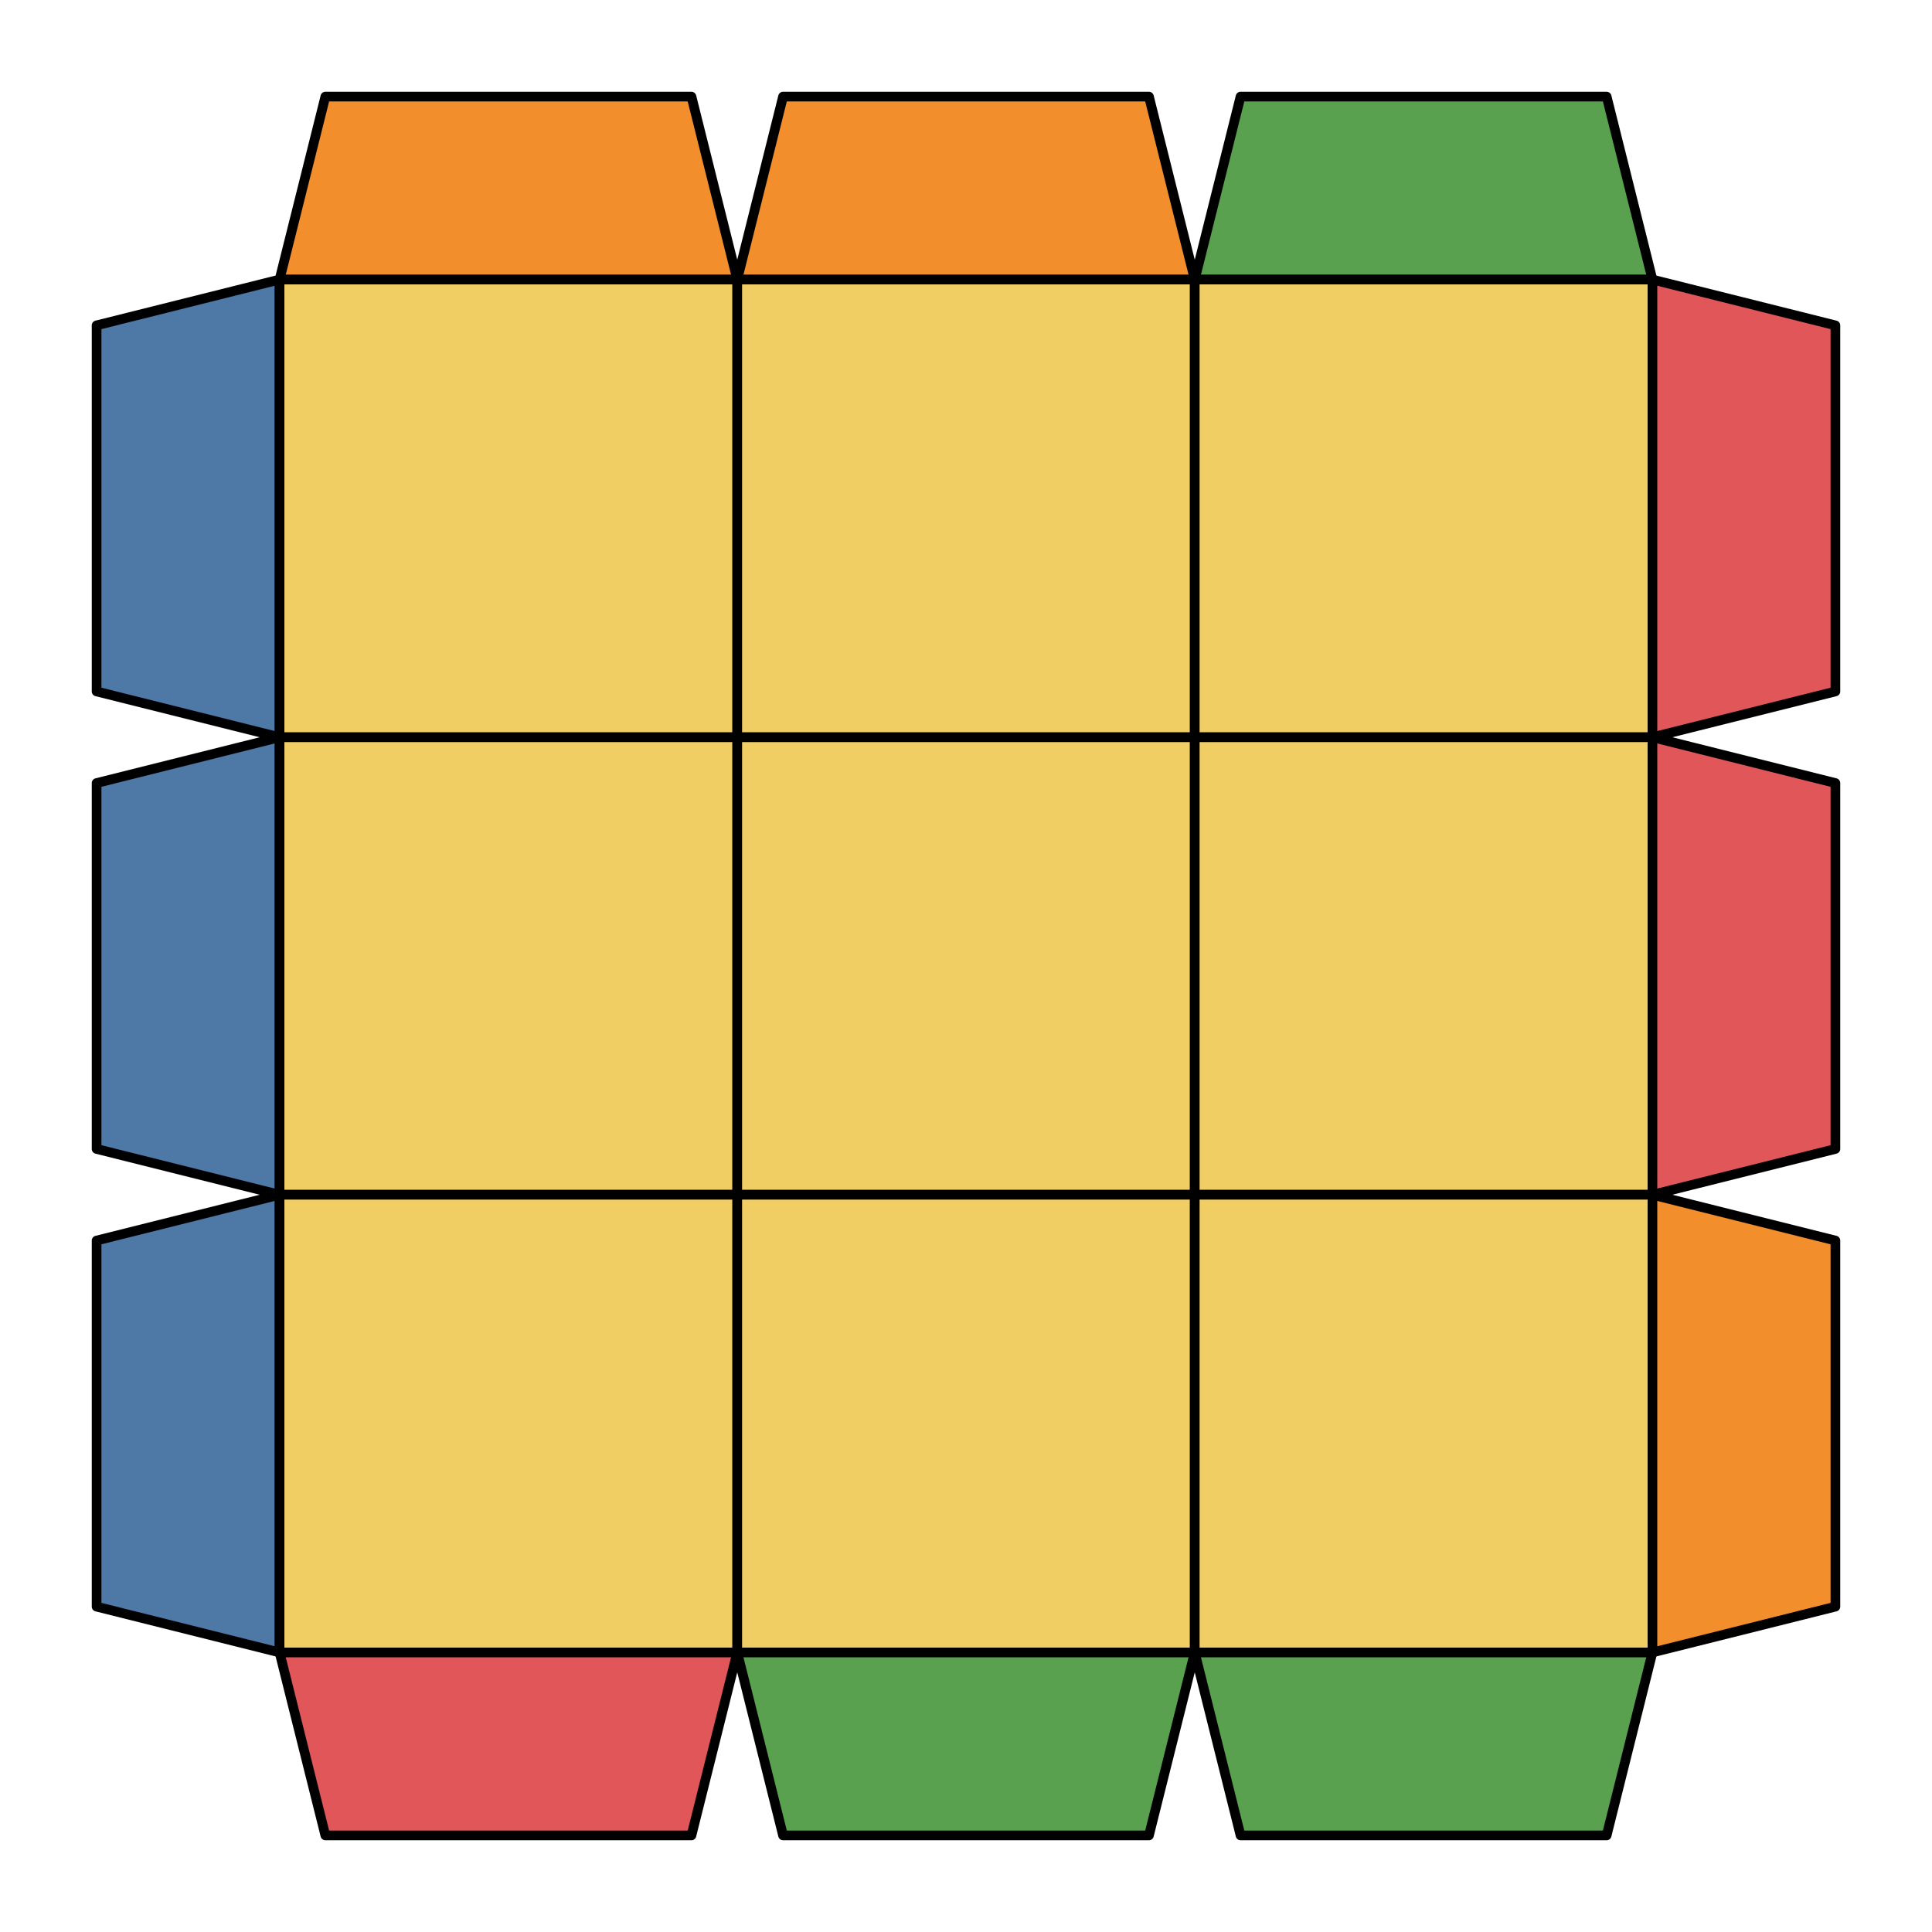
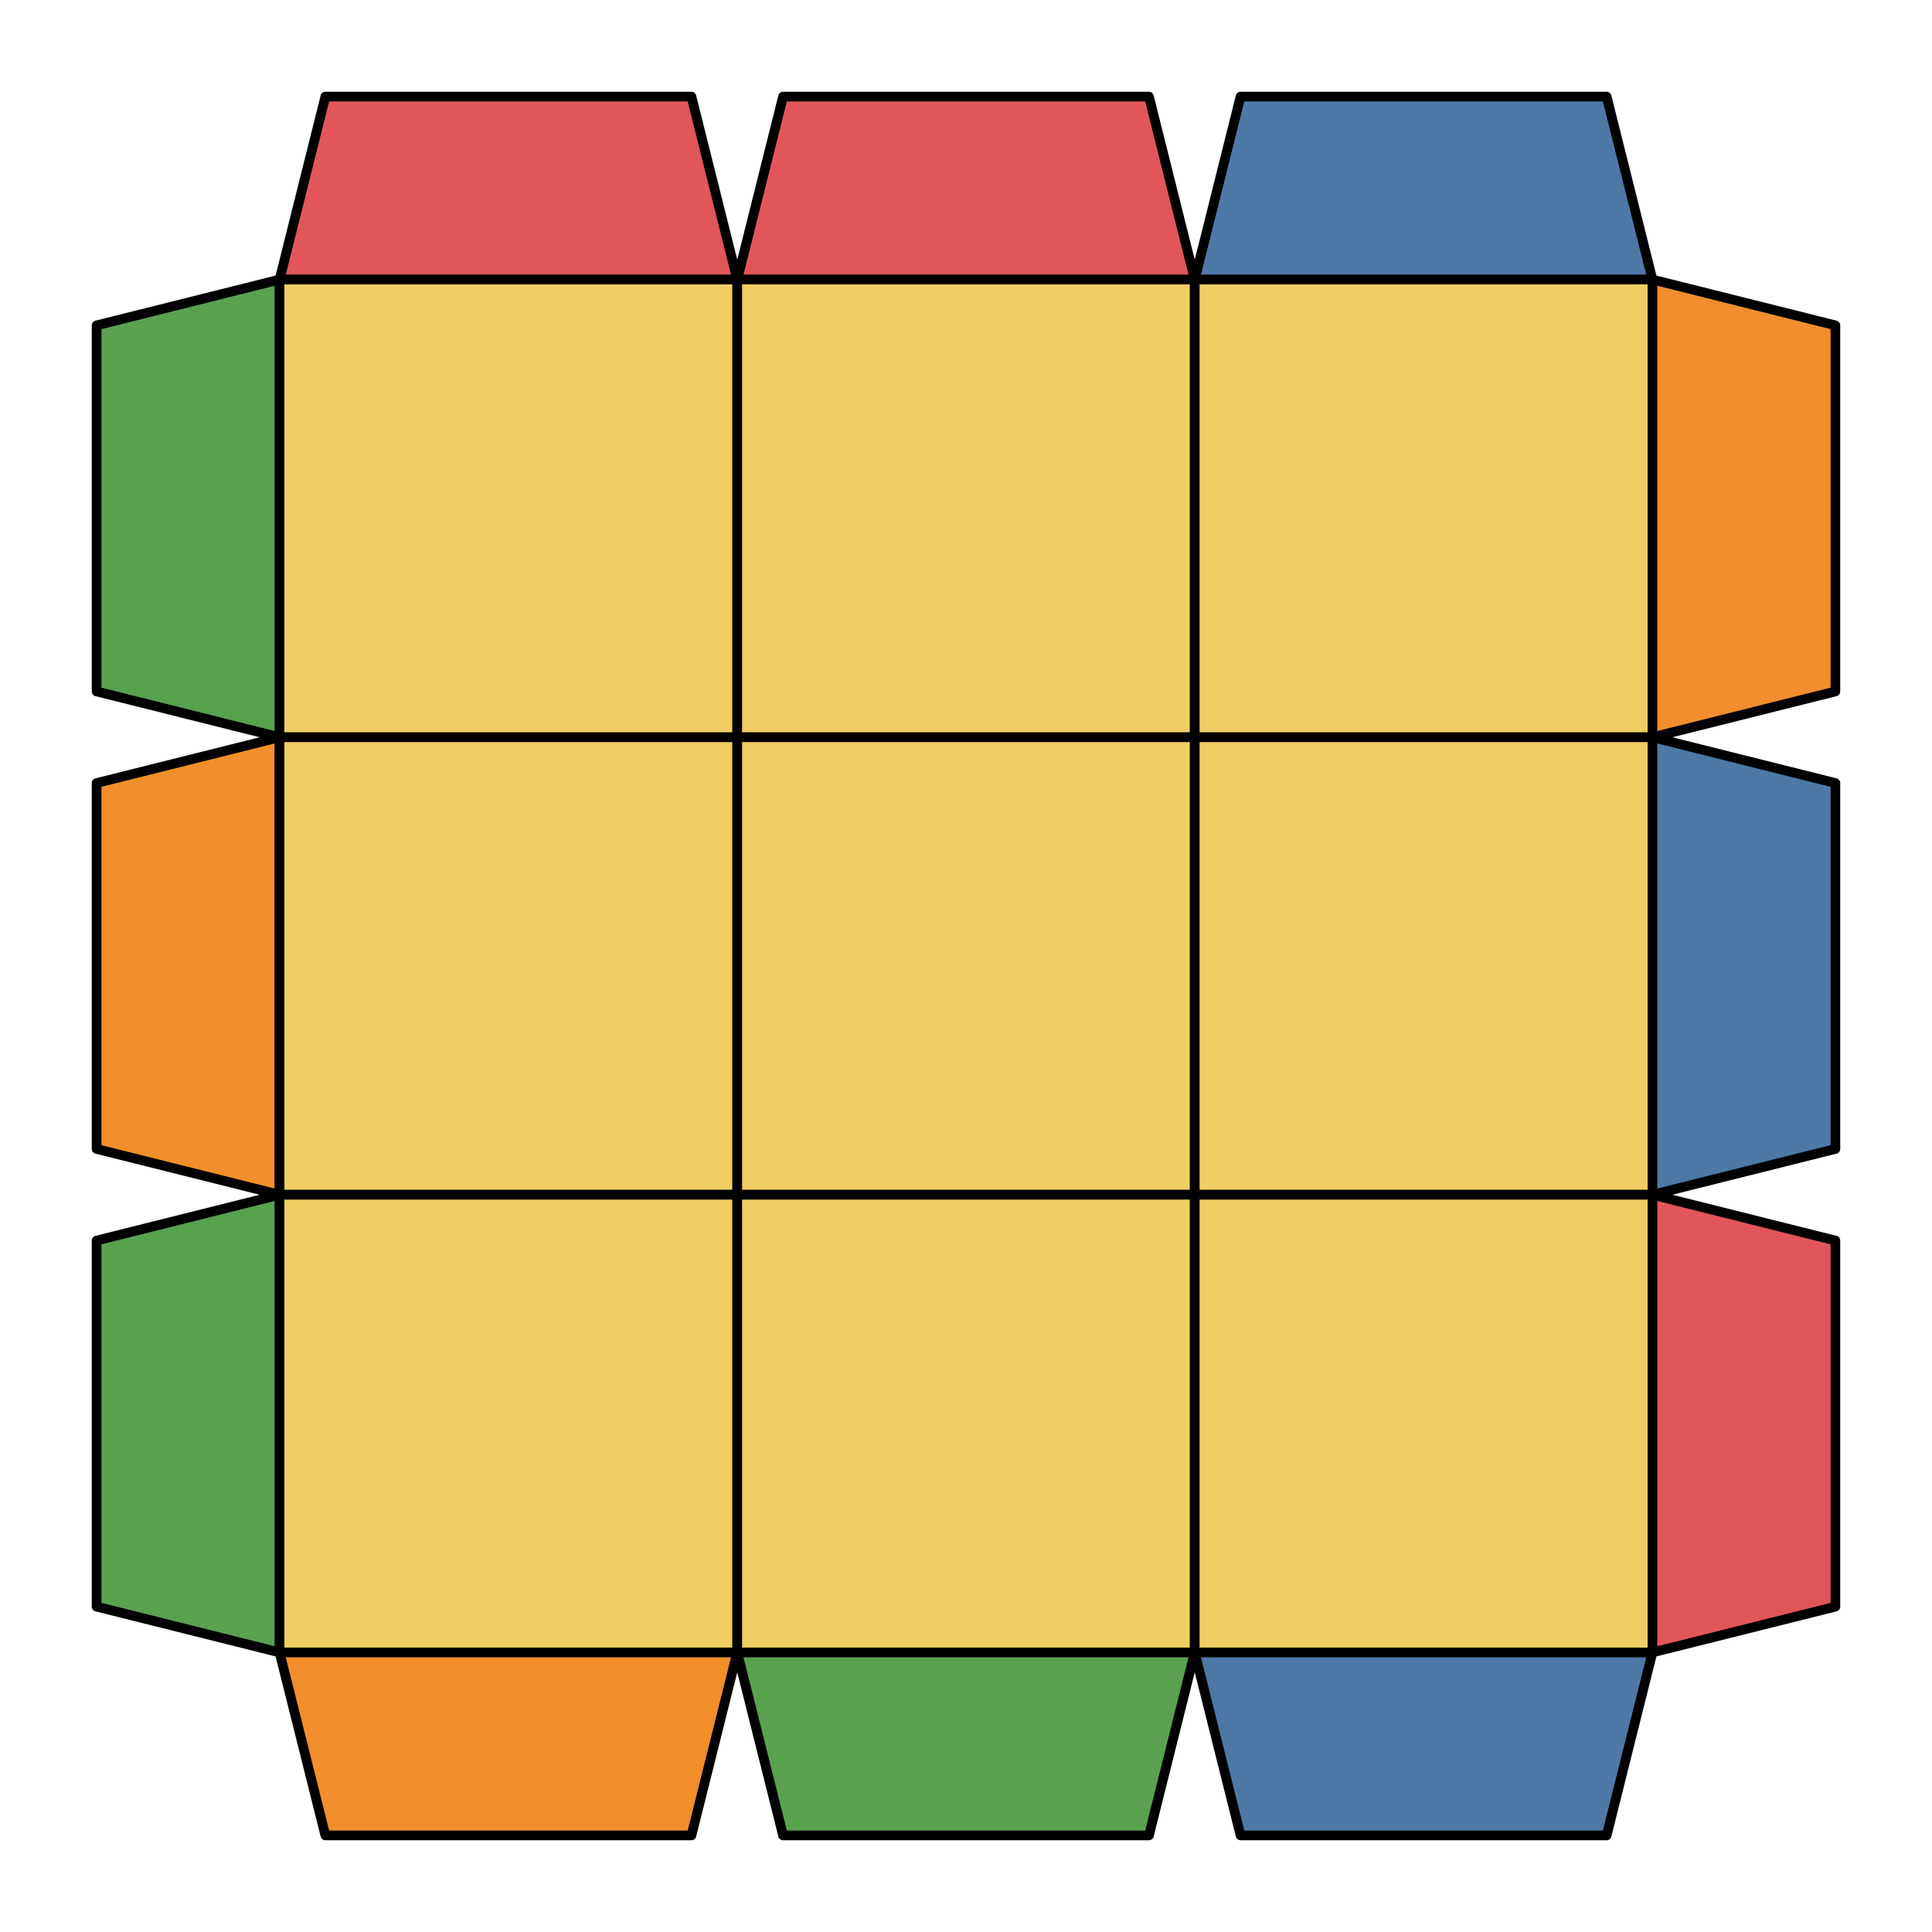
<svg xmlns="http://www.w3.org/2000/svg" viewBox="0 0 100.0 100.0">
  <style>
polygon { stroke: black; stroke-width: 0.5px; stroke-linejoin: round;}
</style>
-   <polygon fill="#F28E2B" points="16.84 5.00 35.79 5.00 38.16 14.47 14.47 14.47" />
-   <polygon fill="#F28E2B" points="40.53 5.00 59.47 5.00 61.84 14.47 38.16 14.47" />
-   <polygon fill="#59A14F" points="64.21 5.00 83.16 5.00 85.53 14.47 61.84 14.47" />
-   <polygon fill="#4E79A7" points="5.00 16.84 14.47 14.47 14.47 38.16 5.00 35.79" />
+   <polygon fill="#E15759" points="16.84 5.00 35.79 5.00 38.16 14.47 14.47 14.47" />
+   <polygon fill="#E15759" points="40.53 5.00 59.47 5.00 61.84 14.47 38.16 14.47" />
+   <polygon fill="#4E79A7" points="64.21 5.00 83.16 5.00 85.53 14.47 61.84 14.47" />
+   <polygon fill="#59A14F" points="5.00 16.84 14.47 14.47 14.47 38.16 5.00 35.79" />
  <polygon fill="#F1CE63" points="14.47 14.47 38.16 14.47 38.16 38.16 14.47 38.16" />
  <polygon fill="#F1CE63" points="38.16 14.47 61.84 14.47 61.84 38.16 38.16 38.16" />
  <polygon fill="#F1CE63" points="61.84 14.47 85.53 14.47 85.53 38.16 61.84 38.16" />
-   <polygon fill="#E15759" points="85.53 14.47 95.00 16.84 95.00 35.79 85.53 38.16" />
-   <polygon fill="#4E79A7" points="5.00 40.53 14.47 38.16 14.47 61.84 5.00 59.47" />
+   <polygon fill="#F28E2B" points="85.53 14.47 95.00 16.84 95.00 35.79 85.53 38.16" />
+   <polygon fill="#F28E2B" points="5.00 40.53 14.47 38.16 14.47 61.84 5.00 59.47" />
  <polygon fill="#F1CE63" points="14.47 38.16 38.16 38.16 38.16 61.84 14.47 61.84" />
  <polygon fill="#F1CE63" points="38.16 38.16 61.84 38.16 61.84 61.84 38.16 61.84" />
  <polygon fill="#F1CE63" points="61.84 38.16 85.53 38.16 85.53 61.84 61.84 61.84" />
-   <polygon fill="#E15759" points="85.53 38.16 95.00 40.53 95.00 59.47 85.53 61.84" />
-   <polygon fill="#4E79A7" points="5.00 64.21 14.47 61.84 14.47 85.53 5.00 83.16" />
+   <polygon fill="#4E79A7" points="85.53 38.16 95.00 40.53 95.00 59.47 85.53 61.84" />
+   <polygon fill="#59A14F" points="5.00 64.21 14.47 61.84 14.47 85.53 5.00 83.16" />
  <polygon fill="#F1CE63" points="14.47 61.84 38.16 61.84 38.16 85.53 14.47 85.53" />
  <polygon fill="#F1CE63" points="38.16 61.84 61.84 61.84 61.84 85.53 38.16 85.53" />
  <polygon fill="#F1CE63" points="61.84 61.84 85.53 61.84 85.53 85.53 61.84 85.53" />
-   <polygon fill="#F28E2B" points="85.53 61.84 95.00 64.21 95.00 83.16 85.53 85.53" />
-   <polygon fill="#E15759" points="14.47 85.53 38.16 85.53 35.79 95.00 16.84 95.00" />
+   <polygon fill="#E15759" points="85.53 61.84 95.00 64.21 95.00 83.16 85.53 85.53" />
+   <polygon fill="#F28E2B" points="14.47 85.53 38.16 85.53 35.79 95.00 16.84 95.00" />
  <polygon fill="#59A14F" points="38.16 85.53 61.84 85.53 59.47 95.00 40.53 95.00" />
-   <polygon fill="#59A14F" points="61.84 85.53 85.53 85.53 83.16 95.00 64.21 95.00" />
+   <polygon fill="#4E79A7" points="61.84 85.53 85.53 85.53 83.16 95.00 64.21 95.00" />
</svg>
